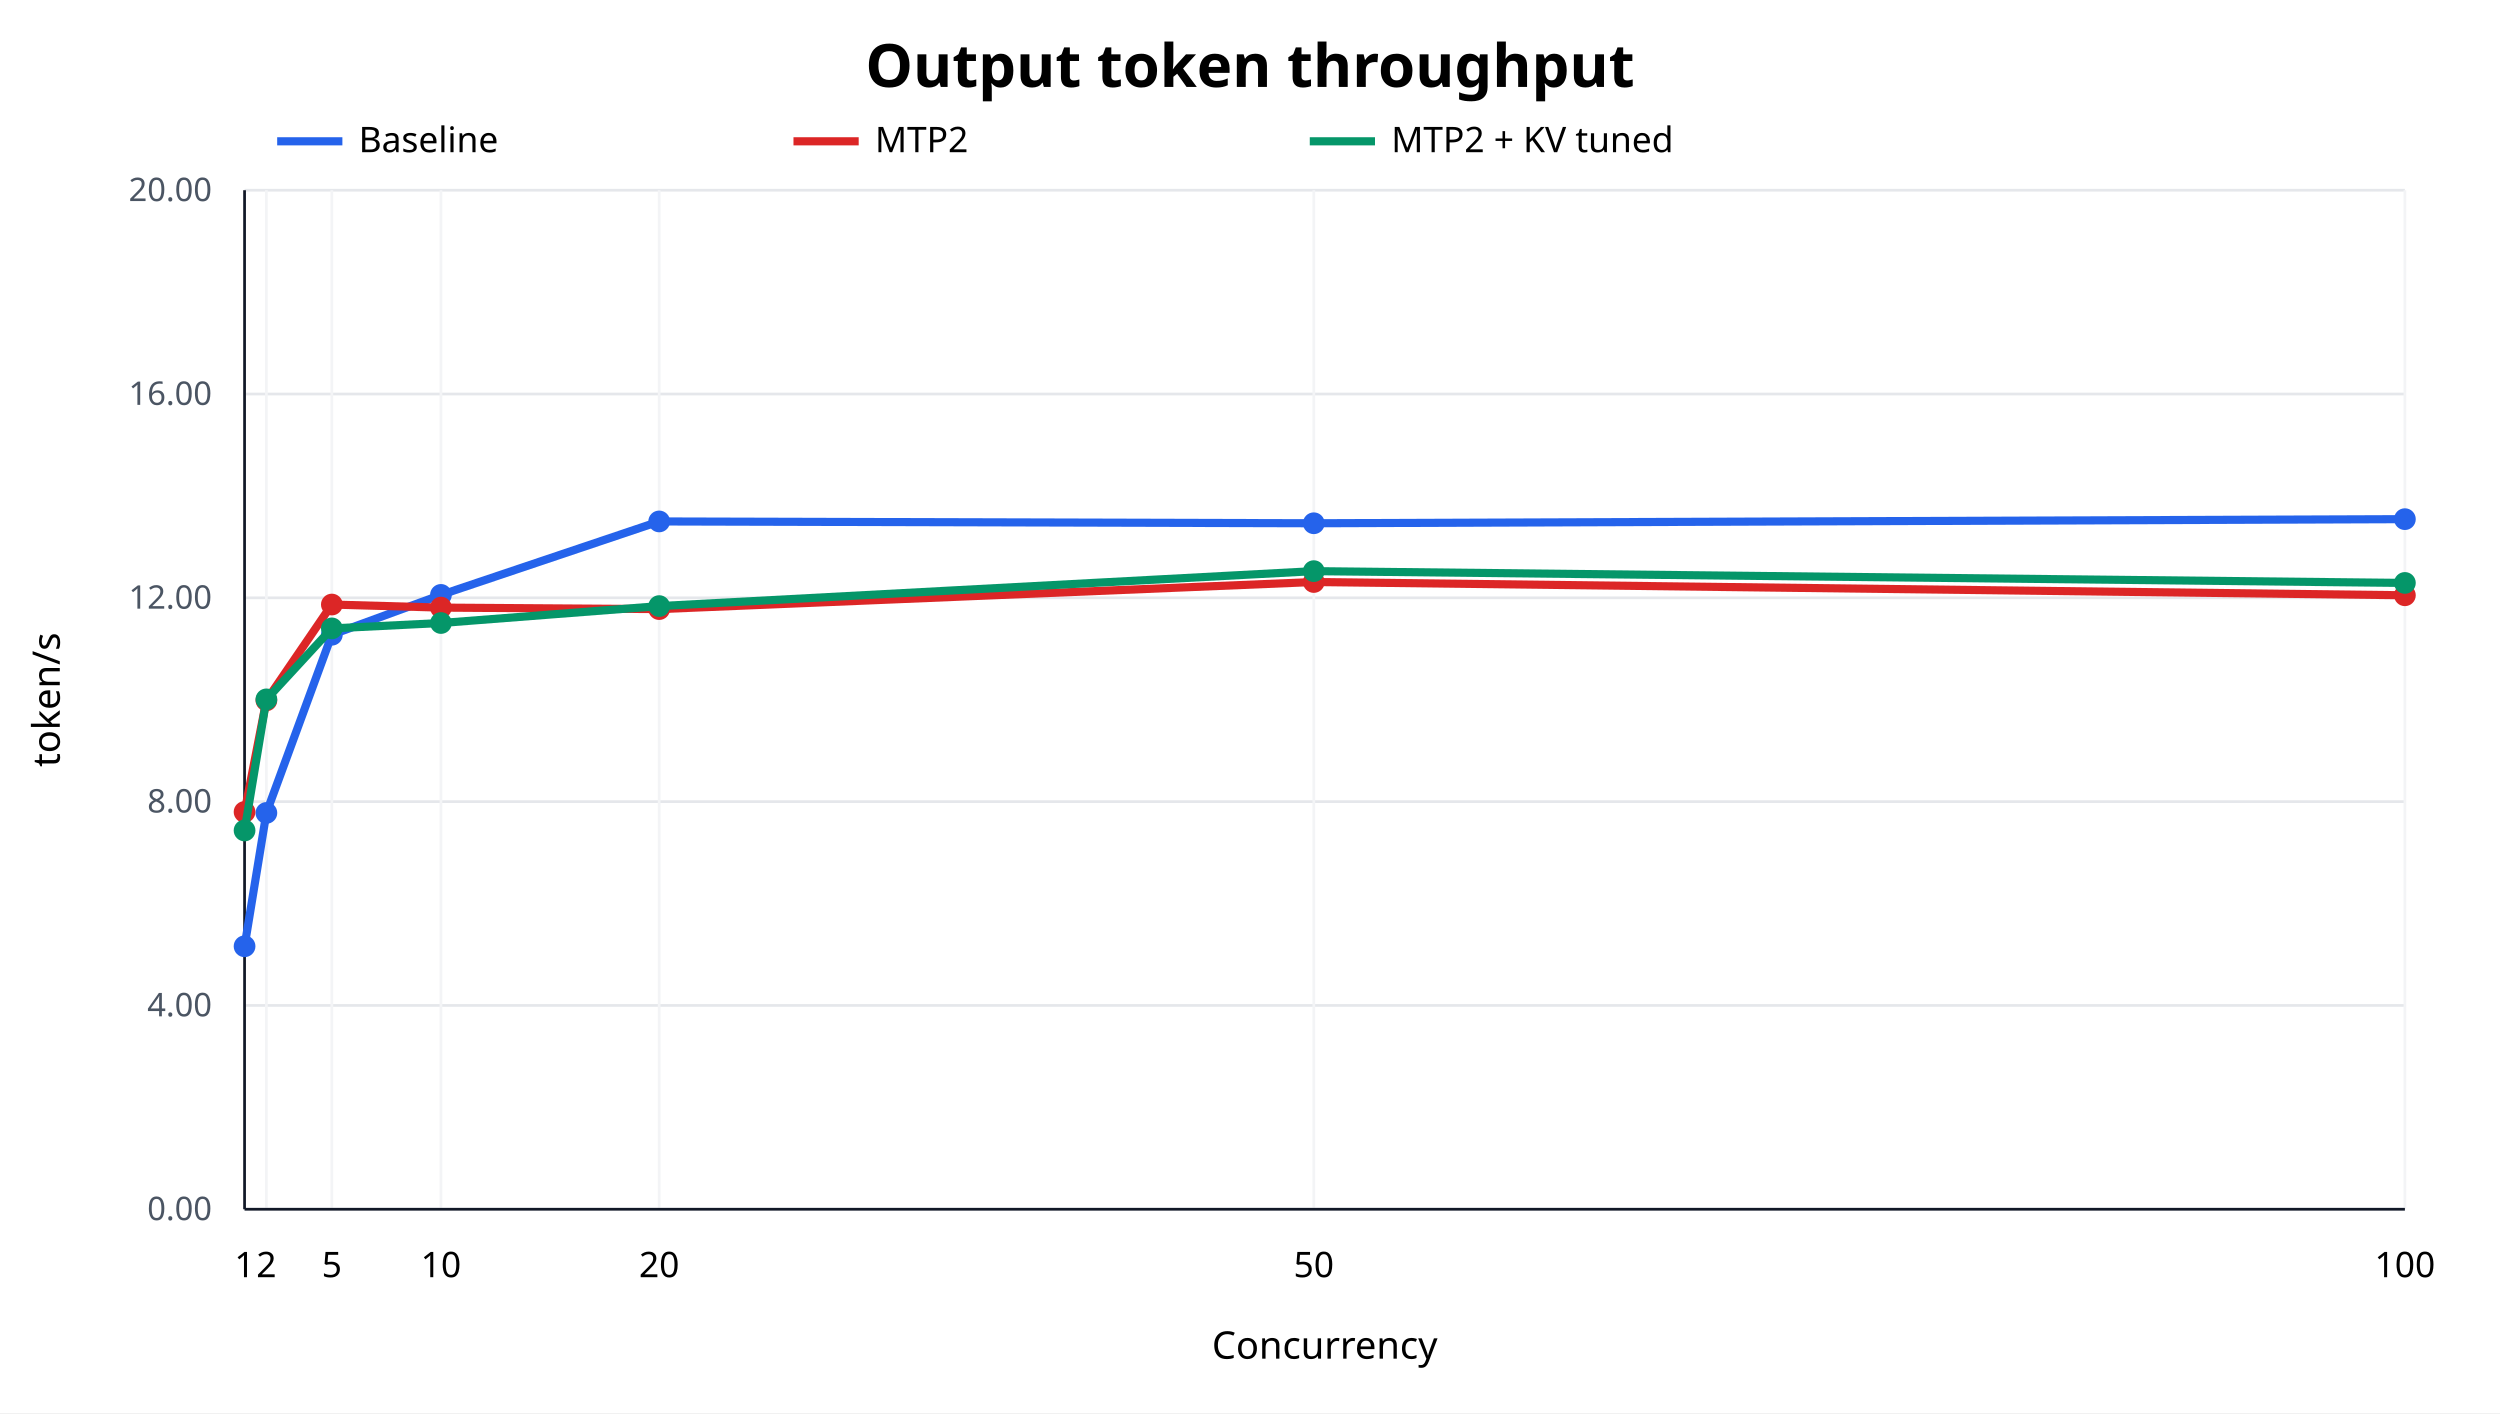
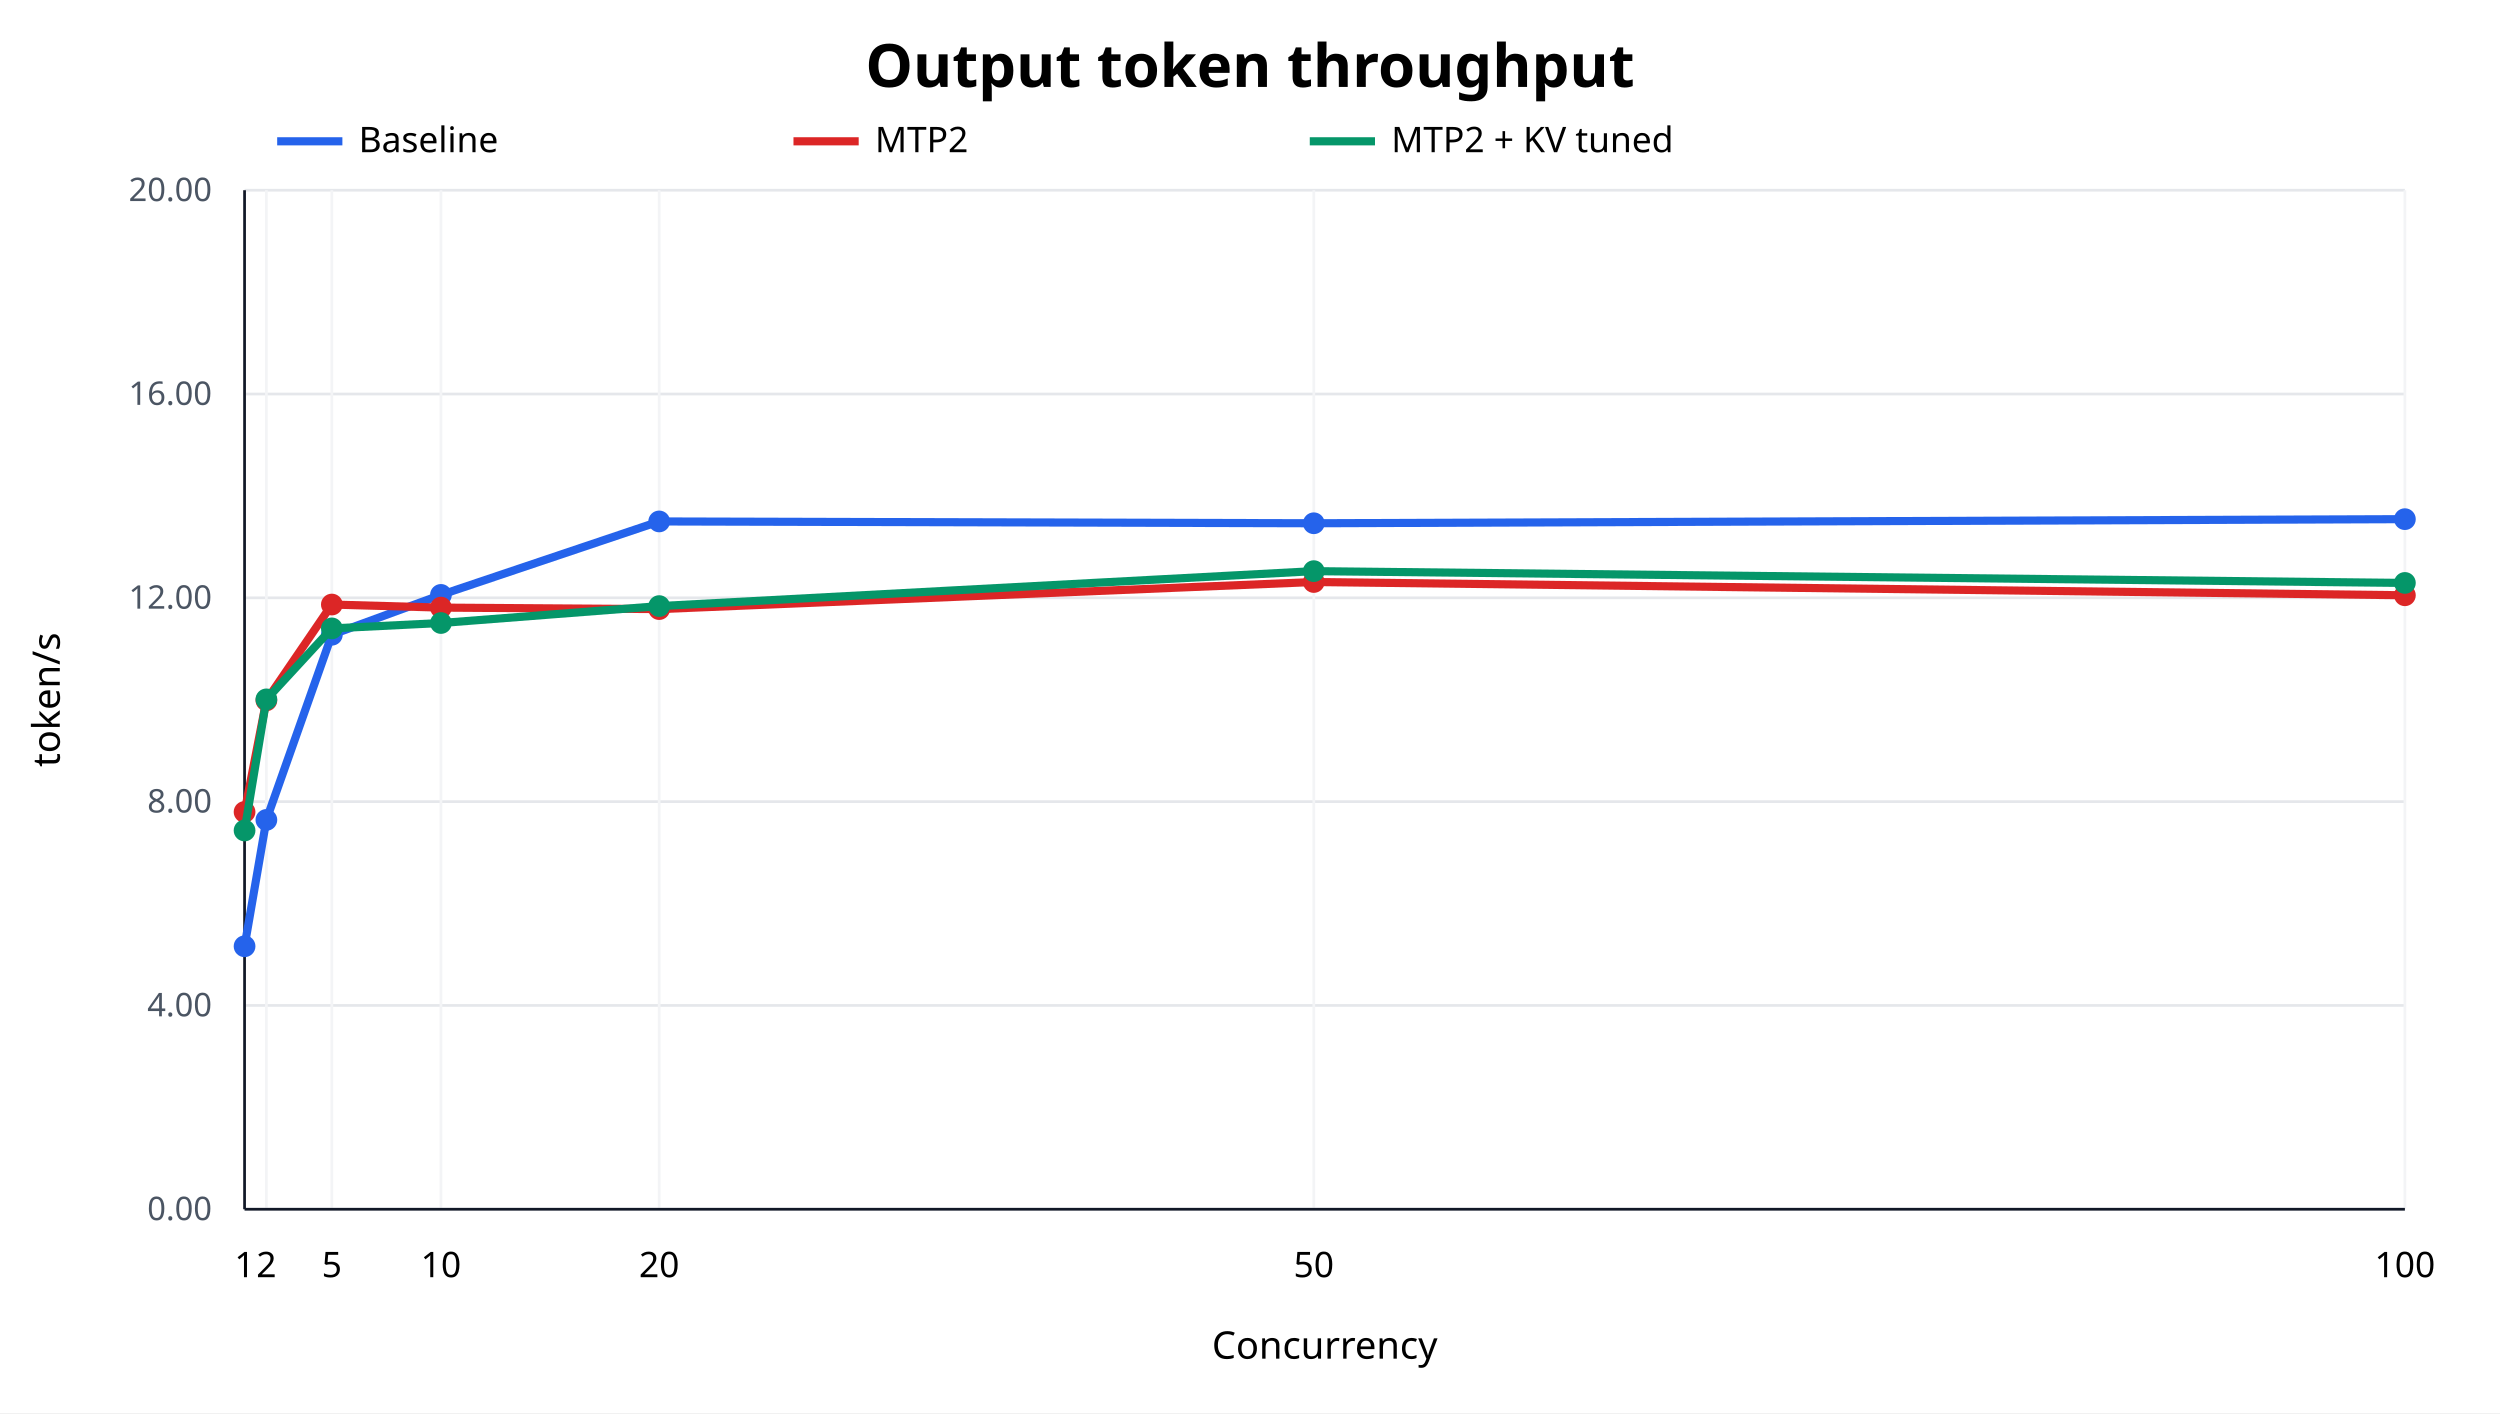
<svg xmlns="http://www.w3.org/2000/svg" width="920" height="520" viewBox="0 0 920 520">
  <rect width="100%" height="100%" fill="white" />
  <text x="460.0" y="32" text-anchor="middle" font-size="22" font-family="sans-serif" font-weight="600">Output token throughput</text>
  <line x1="90" y1="445.00" x2="885" y2="445.00" stroke="#e5e7eb" />
  <text x="78" y="449.00" text-anchor="end" font-size="12" font-family="sans-serif" fill="#4b5563">0.00</text>
  <line x1="90" y1="370.00" x2="885" y2="370.00" stroke="#e5e7eb" />
  <text x="78" y="374.00" text-anchor="end" font-size="12" font-family="sans-serif" fill="#4b5563">4.00</text>
  <line x1="90" y1="295.00" x2="885" y2="295.00" stroke="#e5e7eb" />
  <text x="78" y="299.00" text-anchor="end" font-size="12" font-family="sans-serif" fill="#4b5563">8.00</text>
  <line x1="90" y1="220.00" x2="885" y2="220.00" stroke="#e5e7eb" />
  <text x="78" y="224.00" text-anchor="end" font-size="12" font-family="sans-serif" fill="#4b5563">12.00</text>
  <line x1="90" y1="145.00" x2="885" y2="145.00" stroke="#e5e7eb" />
  <text x="78" y="149.00" text-anchor="end" font-size="12" font-family="sans-serif" fill="#4b5563">16.00</text>
  <line x1="90" y1="70.00" x2="885" y2="70.00" stroke="#e5e7eb" />
  <text x="78" y="74.00" text-anchor="end" font-size="12" font-family="sans-serif" fill="#4b5563">20.00</text>
  <line x1="90.00" y1="70" x2="90.00" y2="445" stroke="#f3f4f6" />
  <text x="90.00" y="470" text-anchor="middle" font-size="13" font-family="sans-serif">1</text>
  <line x1="98.03" y1="70" x2="98.03" y2="445" stroke="#f3f4f6" />
  <text x="98.03" y="470" text-anchor="middle" font-size="13" font-family="sans-serif">2</text>
  <line x1="122.12" y1="70" x2="122.12" y2="445" stroke="#f3f4f6" />
  <text x="122.12" y="470" text-anchor="middle" font-size="13" font-family="sans-serif">5</text>
  <line x1="162.27" y1="70" x2="162.27" y2="445" stroke="#f3f4f6" />
  <text x="162.27" y="470" text-anchor="middle" font-size="13" font-family="sans-serif">10</text>
  <line x1="242.58" y1="70" x2="242.58" y2="445" stroke="#f3f4f6" />
  <text x="242.58" y="470" text-anchor="middle" font-size="13" font-family="sans-serif">20</text>
  <line x1="483.48" y1="70" x2="483.48" y2="445" stroke="#f3f4f6" />
  <text x="483.48" y="470" text-anchor="middle" font-size="13" font-family="sans-serif">50</text>
  <line x1="885.00" y1="70" x2="885.00" y2="445" stroke="#f3f4f6" />
  <text x="885.00" y="470" text-anchor="middle" font-size="13" font-family="sans-serif">100</text>
  <line x1="90" y1="70" x2="90" y2="445" stroke="#111827" />
  <line x1="90" y1="445" x2="885" y2="445" stroke="#111827" />
  <text x="487.5" y="500" text-anchor="middle" font-size="14" font-family="sans-serif">Concurrency</text>
  <text transform="translate(22 257.5) rotate(-90)" text-anchor="middle" font-size="14" font-family="sans-serif">token/s</text>
-   <polyline points="90.00,348.23 98.03,299.16 122.12,233.59 162.27,218.92 242.58,191.89 483.48,192.56 885.00,191.05" fill="none" stroke="#2563eb" stroke-width="3" />
+   <polyline points="90.00,348.23 98.03,301.73 122.12,233.59 162.27,218.92 242.58,191.89 483.48,192.56 885.00,191.05" fill="none" stroke="#2563eb" stroke-width="3" />
  <circle cx="90.00" cy="348.23" r="4" fill="#2563eb" />
-   <circle cx="98.03" cy="299.16" r="4" fill="#2563eb" />
+   <circle cx="98.03" cy="301.73" r="4" fill="#2563eb" />
  <circle cx="122.12" cy="233.59" r="4" fill="#2563eb" />
  <circle cx="162.27" cy="218.92" r="4" fill="#2563eb" />
  <circle cx="242.58" cy="191.89" r="4" fill="#2563eb" />
  <circle cx="483.48" cy="192.56" r="4" fill="#2563eb" />
  <circle cx="885.00" cy="191.05" r="4" fill="#2563eb" />
  <line x1="102" y1="52" x2="126" y2="52" stroke="#2563eb" stroke-width="3" />
  <text x="132" y="56" font-size="13" font-family="sans-serif">Baseline</text>
  <polyline points="90.00,298.80 98.03,257.74 122.12,222.47 162.27,223.60 242.58,224.15 483.48,214.18 885.00,219.06" fill="none" stroke="#dc2626" stroke-width="3" />
  <circle cx="90.00" cy="298.80" r="4" fill="#dc2626" />
  <circle cx="98.03" cy="257.74" r="4" fill="#dc2626" />
  <circle cx="122.12" cy="222.47" r="4" fill="#dc2626" />
  <circle cx="162.27" cy="223.60" r="4" fill="#dc2626" />
  <circle cx="242.58" cy="224.15" r="4" fill="#dc2626" />
  <circle cx="483.48" cy="214.18" r="4" fill="#dc2626" />
  <circle cx="885.00" cy="219.06" r="4" fill="#dc2626" />
  <line x1="292" y1="52" x2="316" y2="52" stroke="#dc2626" stroke-width="3" />
  <text x="322" y="56" font-size="13" font-family="sans-serif">MTP2</text>
  <polyline points="90.00,305.62 98.03,257.37 122.12,231.25 162.27,229.27 242.58,223.04 483.48,210.18 885.00,214.52" fill="none" stroke="#059669" stroke-width="3" />
  <circle cx="90.00" cy="305.62" r="4" fill="#059669" />
  <circle cx="98.03" cy="257.37" r="4" fill="#059669" />
  <circle cx="122.12" cy="231.25" r="4" fill="#059669" />
  <circle cx="162.27" cy="229.27" r="4" fill="#059669" />
  <circle cx="242.58" cy="223.04" r="4" fill="#059669" />
  <circle cx="483.48" cy="210.18" r="4" fill="#059669" />
  <circle cx="885.00" cy="214.52" r="4" fill="#059669" />
  <line x1="482" y1="52" x2="506" y2="52" stroke="#059669" stroke-width="3" />
  <text x="512" y="56" font-size="13" font-family="sans-serif">MTP2 + KV tuned</text>
</svg>
